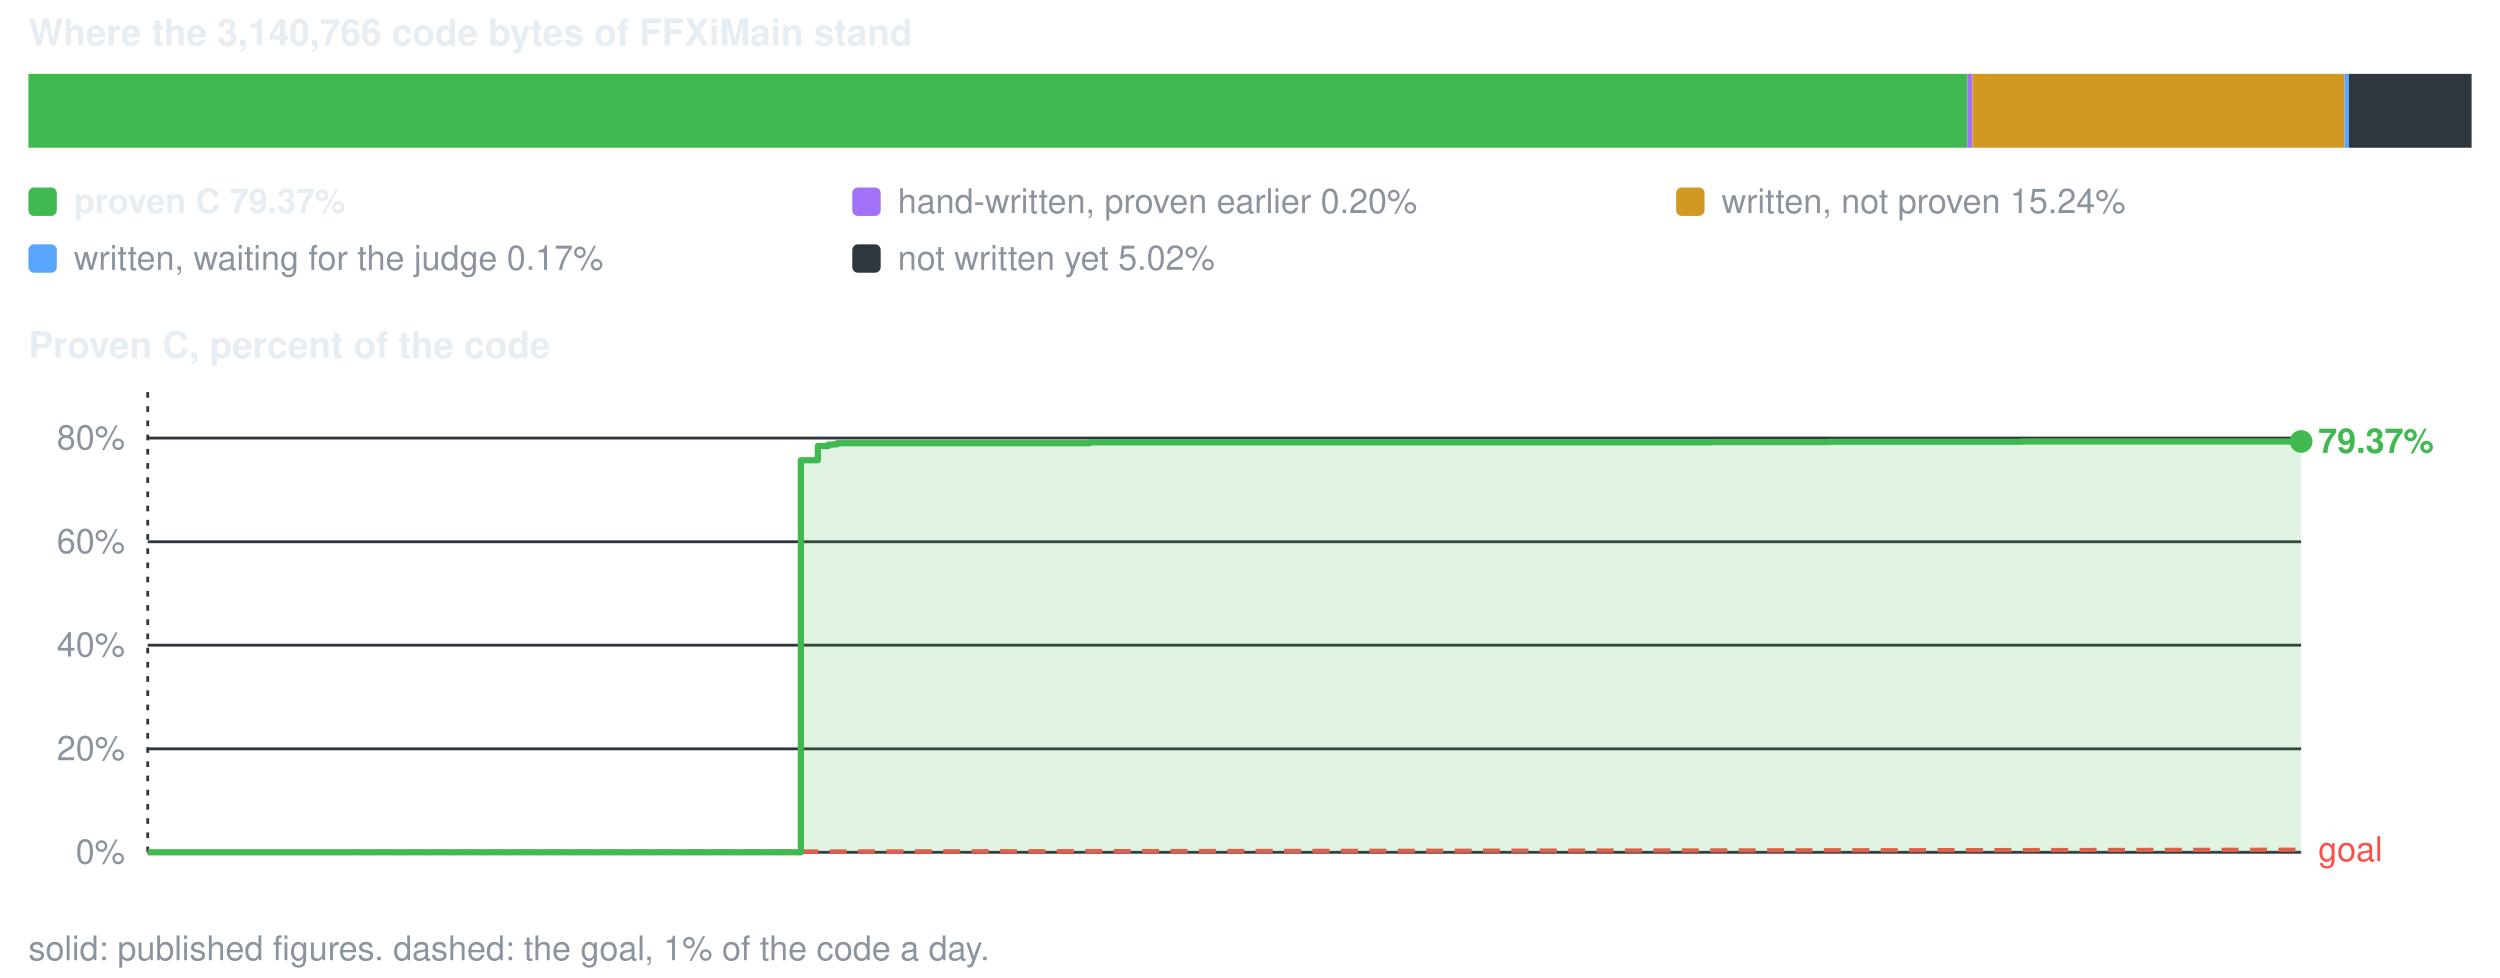
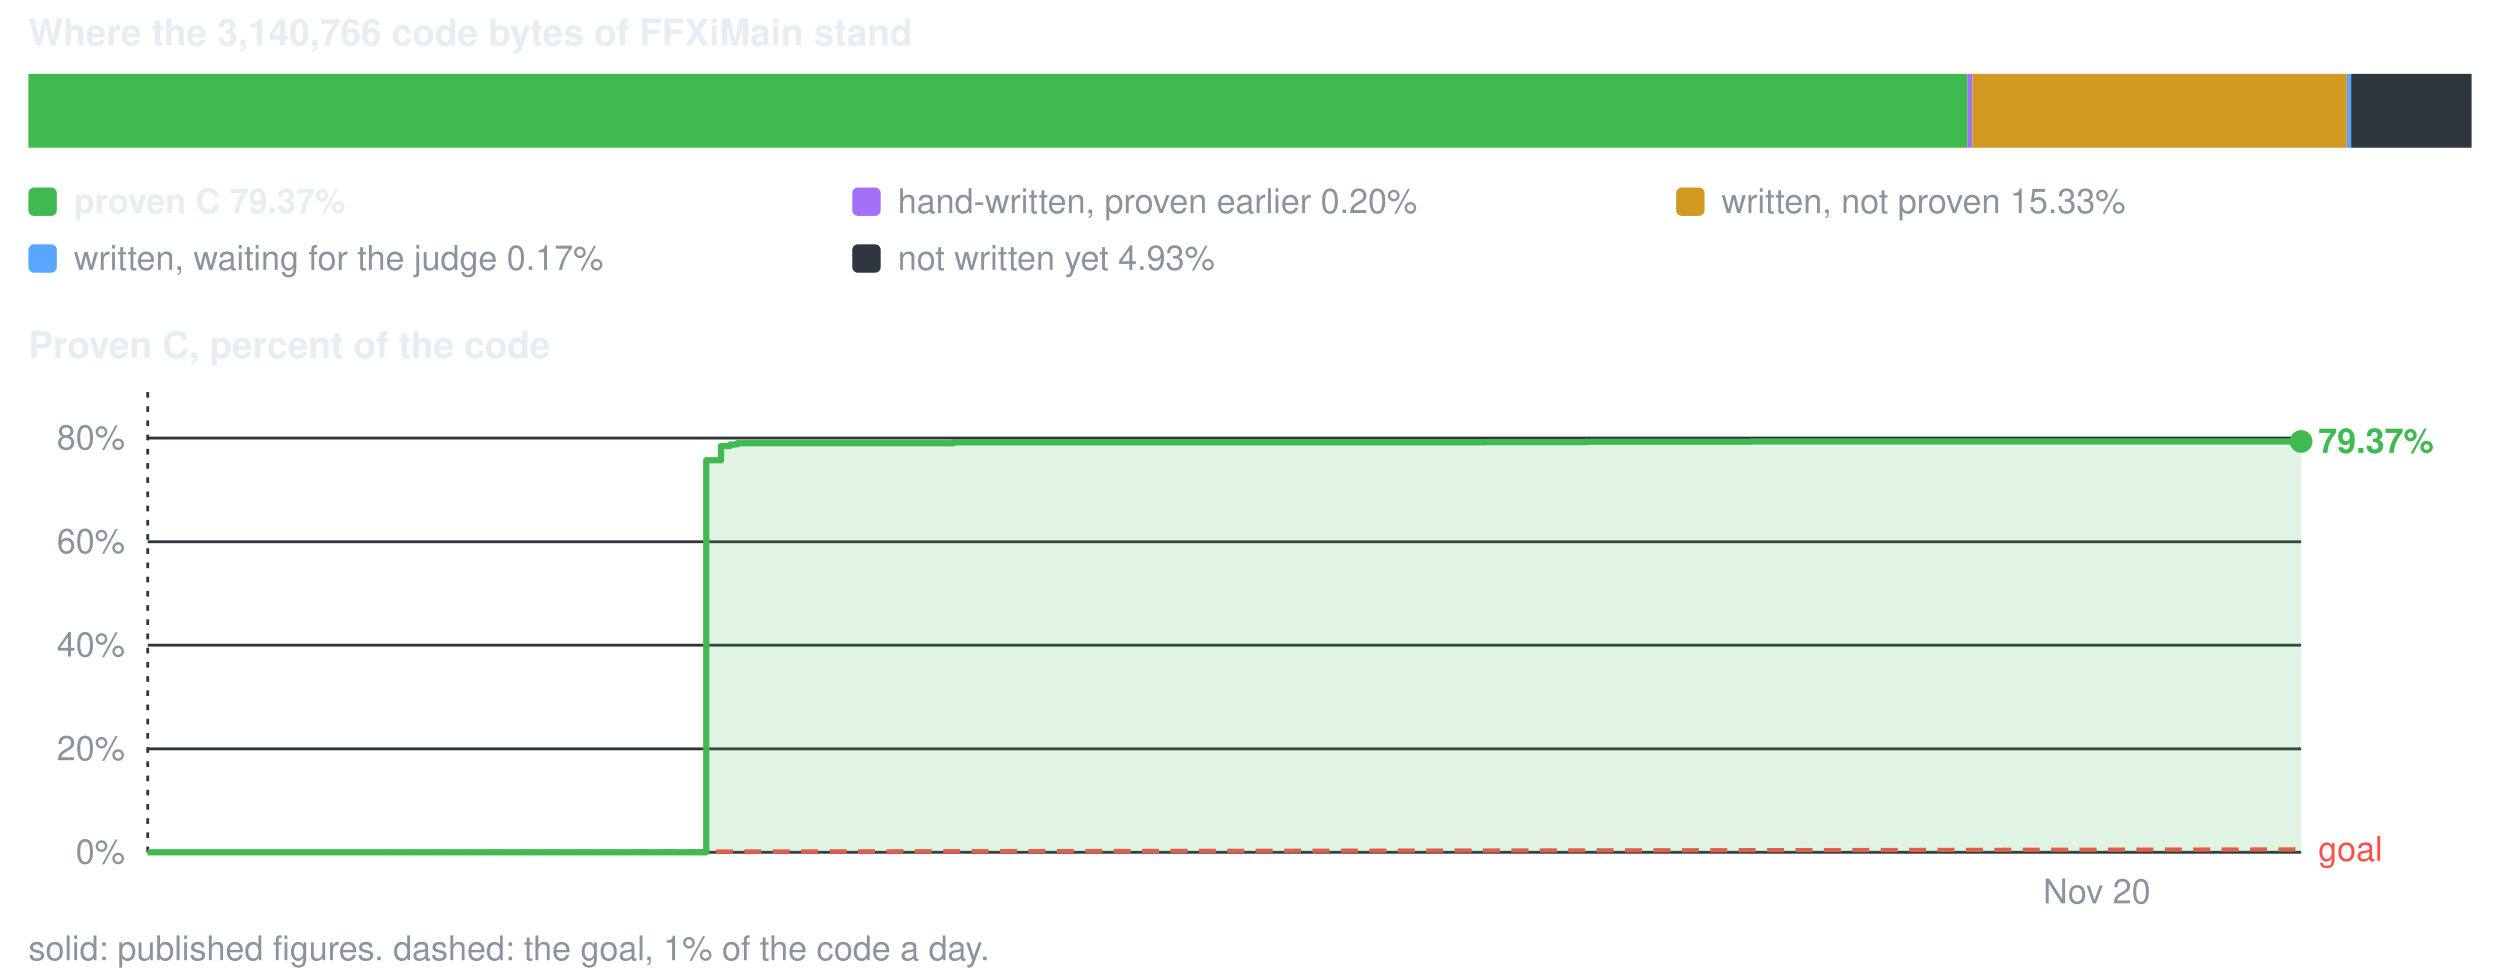
<svg xmlns="http://www.w3.org/2000/svg" viewBox="0 0 880 344" width="880" height="344" role="img" aria-label="conversion progress">
  <style>text{font-family:-apple-system,BlinkMacSystemFont,'Segoe UI',Helvetica,Arial,sans-serif;font-size:12px;fill:#8b949e}.s{fill:#e6edf3;font-weight:600}.b{font-size:13px}</style>
  <text x="10" y="16" class="s b">Where the 3,140,766 code bytes of FFXiMain stand</text>
  <rect x="10.0" y="26" width="682.6" height="26" fill="#3fb950" />
  <rect x="692.6" y="26" width="1.7" height="26" fill="#a371f7" />
-   <rect x="694.3" y="26" width="131.0" height="26" fill="#d29922" />
-   <rect x="825.3" y="26" width="1.5" height="26" fill="#58a6ff" />
-   <rect x="826.8" y="26" width="43.2" height="26" fill="#30363d" />
+   <rect x="694.3" y="26" width="131.8" height="26" fill="#d29922" />
+   <rect x="826.1" y="26" width="1.5" height="26" fill="#58a6ff" />
+   <rect x="827.6" y="26" width="42.4" height="26" fill="#30363d" />
  <rect x="10" y="66" width="10" height="10" rx="2" fill="#3fb950" />
  <text x="26" y="75" class="s">proven C 79.37%</text>
  <rect x="300" y="66" width="10" height="10" rx="2" fill="#a371f7" />
  <text x="316" y="75">hand-written, proven earlier 0.20%</text>
  <rect x="590" y="66" width="10" height="10" rx="2" fill="#d29922" />
-   <text x="606" y="75">written, not proven 15.24%</text>
+   <text x="606" y="75">written, not proven 15.33%</text>
  <rect x="10" y="86" width="10" height="10" rx="2" fill="#58a6ff" />
  <text x="26" y="95">written, waiting for the judge 0.17%</text>
  <rect x="300" y="86" width="10" height="10" rx="2" fill="#30363d" />
-   <text x="316" y="95">not written yet 5.02%</text>
+   <text x="316" y="95">not written yet 4.93%</text>
  <text x="10" y="126" class="s b">Proven C, percent of the code</text>
  <line x1="52" y1="300.0" x2="810" y2="300.0" stroke="#30363d" stroke-width="1" />
  <text x="44" y="304.0" text-anchor="end">0%</text>
  <line x1="52" y1="263.6" x2="810" y2="263.6" stroke="#30363d" stroke-width="1" />
  <text x="44" y="267.6" text-anchor="end">20%</text>
  <line x1="52" y1="227.1" x2="810" y2="227.1" stroke="#30363d" stroke-width="1" />
  <text x="44" y="231.1" text-anchor="end">40%</text>
  <line x1="52" y1="190.7" x2="810" y2="190.7" stroke="#30363d" stroke-width="1" />
  <text x="44" y="194.7" text-anchor="end">60%</text>
  <line x1="52" y1="154.2" x2="810" y2="154.2" stroke="#30363d" stroke-width="1" />
  <text x="44" y="158.2" text-anchor="end">80%</text>
  <line x1="52.0" y1="138" x2="52.0" y2="300" stroke="#30363d" stroke-width="1" stroke-dasharray="2 3" />
-   <line x1="52.0" y1="300.0" x2="810.0" y2="299.1" stroke="#f85149" stroke-width="1.5" stroke-dasharray="6 4" />
-   <text x="816.0" y="303.1" style="fill:#f85149">goal</text>
-   <path d="M52.0 300.0 H281.9 V162.0 H287.9 V157.0 H291.6 V156.5 H293.4 V156.4 H294.7 V156.0 H295.0 V156.0 H383.6 V155.7 H415.7 V155.7 H452.1 V155.7 H452.4 V155.7 H477.3 V155.7 H528.6 V155.7 H564.6 V155.7 H602.4 V155.6 H643.9 V155.5 H711.7 V155.4 H810.0 V155.4 V300.0 H52.0 Z" fill="#3fb950" fill-opacity="0.16" />
-   <path d="M52.0 300.0 H281.9 V162.0 H287.9 V157.0 H291.6 V156.5 H293.4 V156.4 H294.7 V156.0 H295.0 V156.0 H383.6 V155.7 H415.7 V155.7 H452.1 V155.7 H452.4 V155.7 H477.3 V155.7 H528.6 V155.7 H564.6 V155.7 H602.4 V155.6 H643.9 V155.5 H711.7 V155.4 H810.0 V155.4" fill="none" stroke="#3fb950" stroke-width="2.2" stroke-linejoin="round" />
+   <text x="738.1" y="318" text-anchor="middle">Nov 20</text>
+   <line x1="52.0" y1="300.0" x2="810.0" y2="299.0" stroke="#f85149" stroke-width="1.5" stroke-dasharray="6 4" />
+   <text x="816.0" y="303.0" style="fill:#f85149">goal</text>
+   <path d="M52.0 300.0 H248.6 V162.0 H253.8 V157.0 H257.0 V156.5 H258.5 V156.4 H259.6 V156.0 H259.9 V156.0 H335.7 V155.7 H363.1 V155.7 H394.3 V155.7 H394.5 V155.7 H415.8 V155.7 H459.7 V155.7 H490.4 V155.7 H522.8 V155.6 H558.3 V155.5 H616.3 V155.4 H700.5 V155.4 H810.0 V155.4 V300.0 H52.0 Z" fill="#3fb950" fill-opacity="0.16" />
+   <path d="M52.0 300.0 H248.6 V162.0 H253.8 V157.0 H257.0 V156.5 H258.5 V156.4 H259.6 V156.0 H259.9 V156.0 H335.7 V155.7 H363.1 V155.7 H394.3 V155.7 H394.5 V155.7 H415.8 V155.7 H459.7 V155.7 H490.4 V155.7 H522.8 V155.6 H558.3 V155.5 H616.3 V155.4 H700.5 V155.4 H810.0 V155.4" fill="none" stroke="#3fb950" stroke-width="2.2" stroke-linejoin="round" />
  <circle cx="810.0" cy="155.4" r="4" fill="#3fb950" />
  <text x="816.0" y="159.4" class="s" style="fill:#3fb950">79.37%</text>
  <text x="10" y="338">solid: published figures. dashed: the goal, 1% of the code a day.</text>
</svg>
